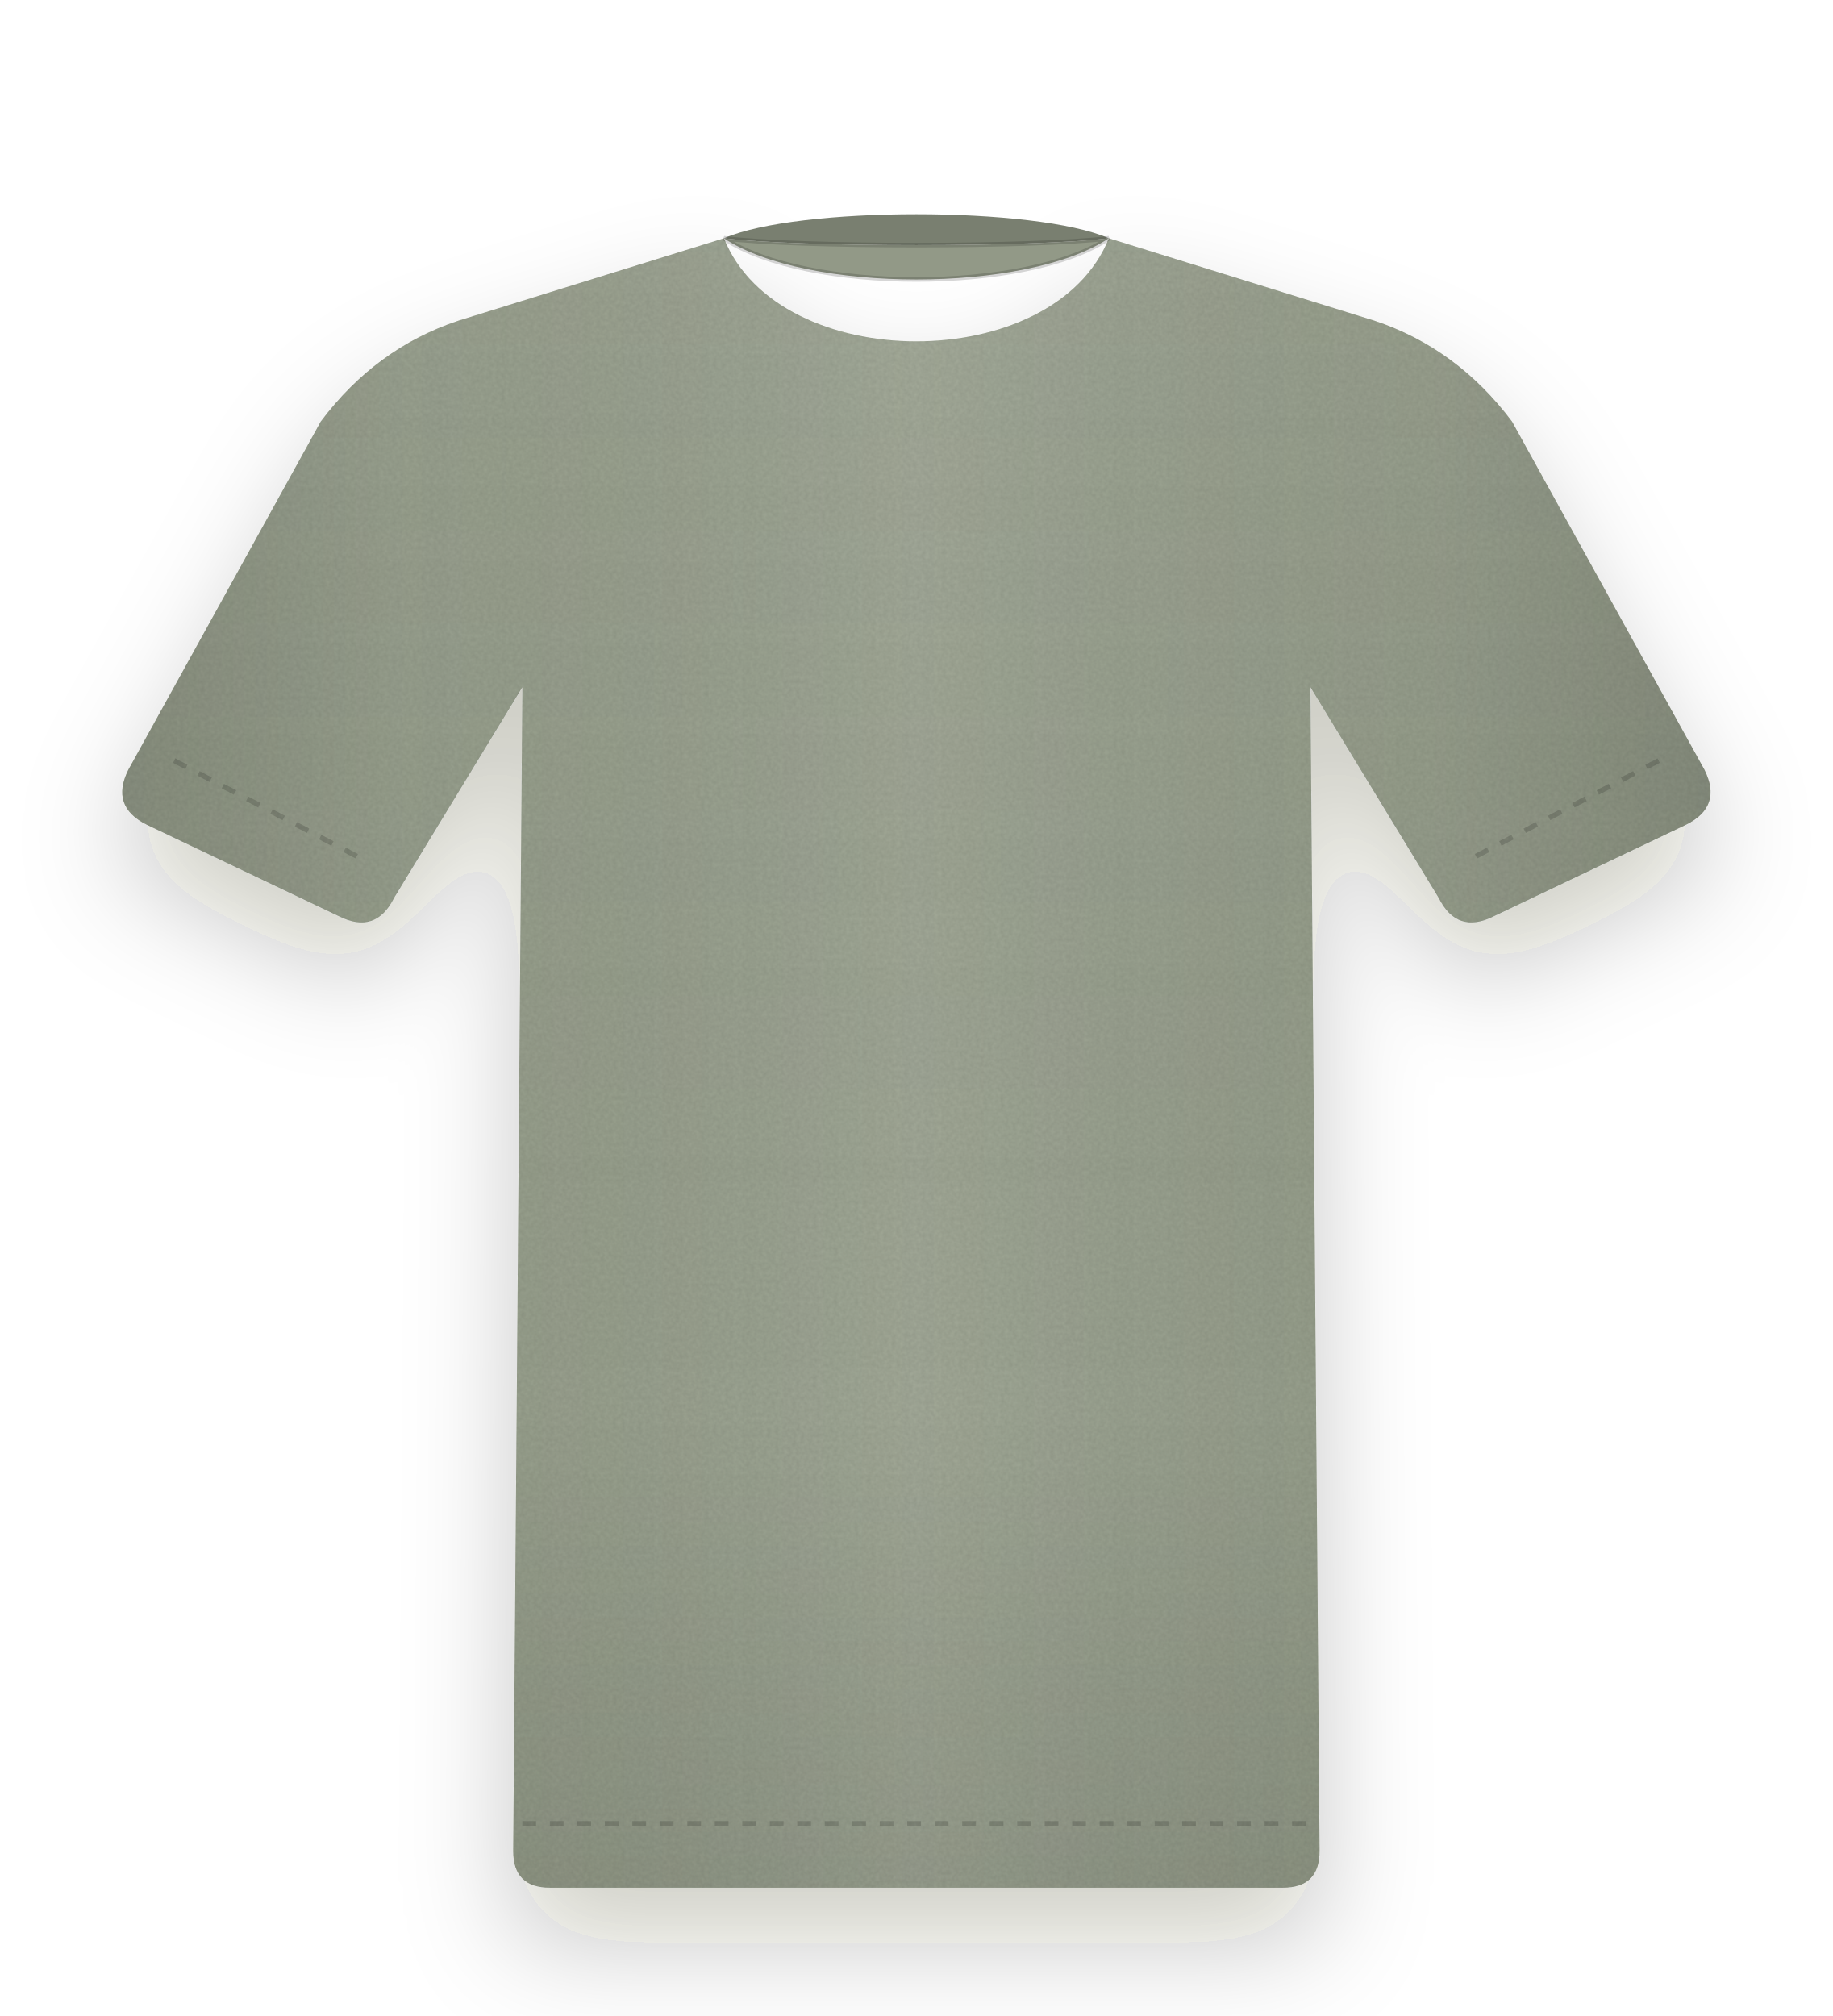
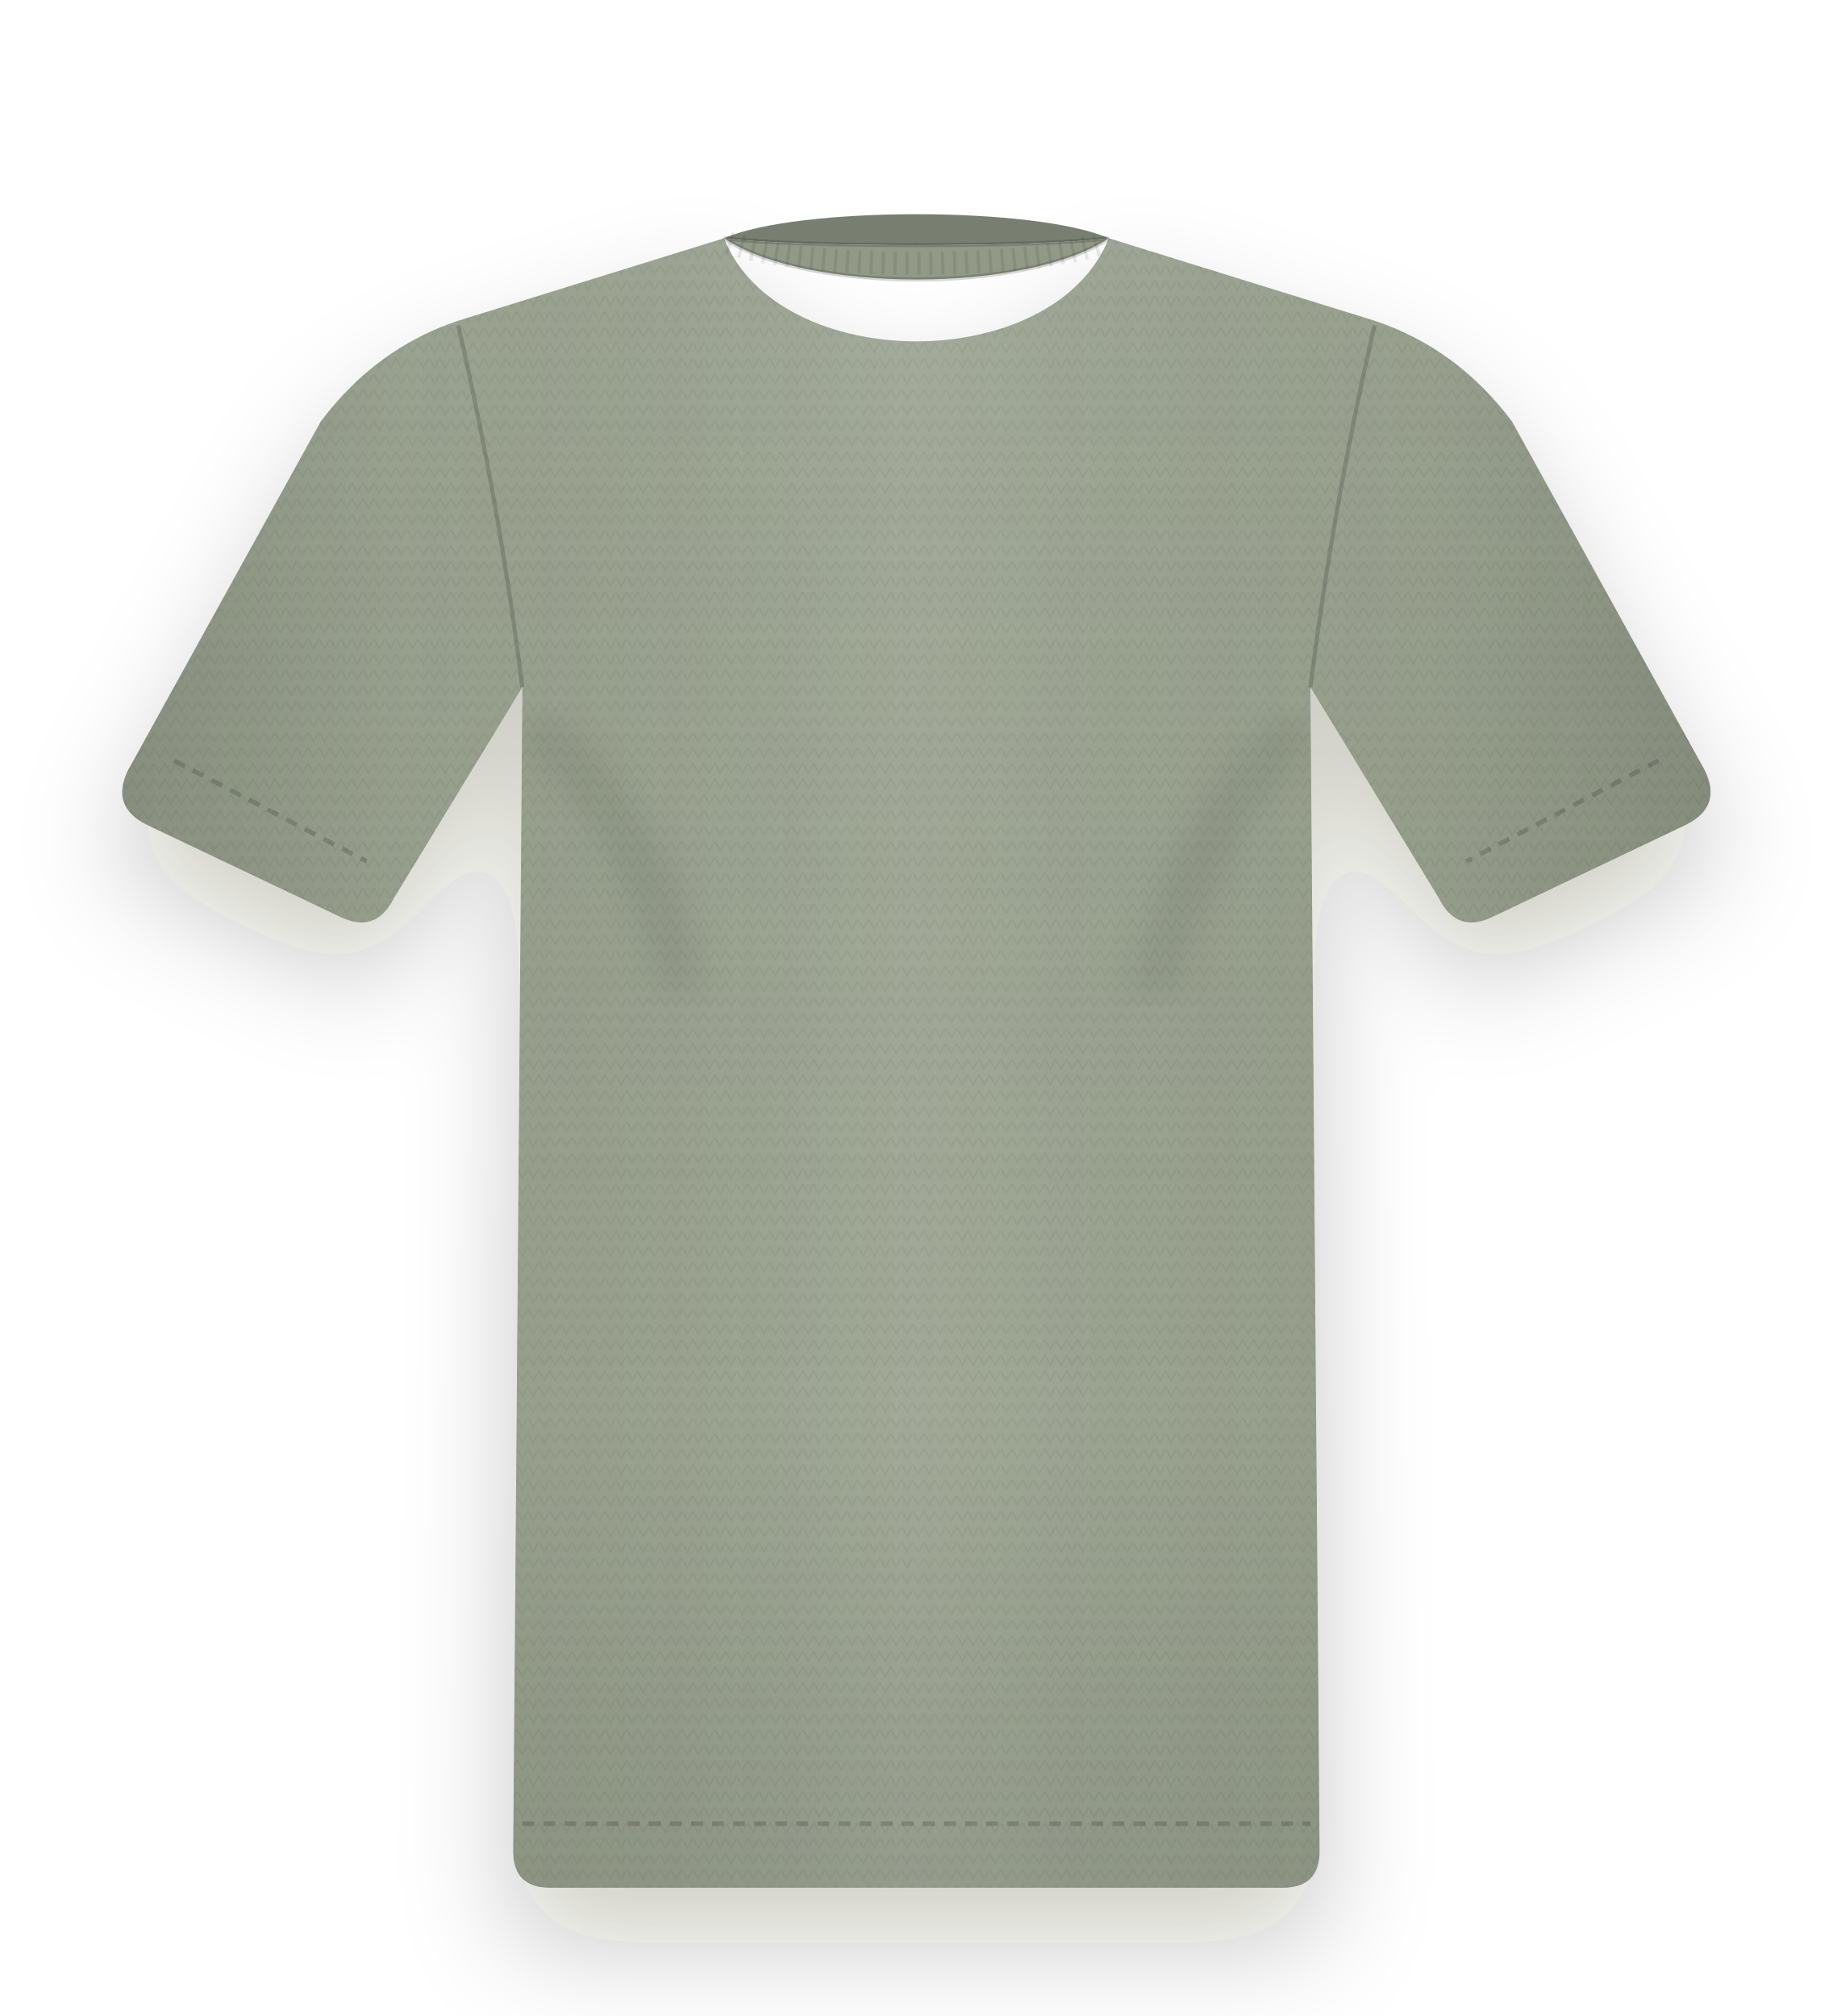
<svg xmlns="http://www.w3.org/2000/svg" viewBox="0 0 400 440" role="img">
  <defs>
    <linearGradient id="bl" x1="0" x2="1" y1="0" y2="0">
      <stop offset="0" stop-color="#000" stop-opacity=".16" />
      <stop offset=".22" stop-color="#000" stop-opacity=".02" />
      <stop offset=".5" stop-color="#fff" stop-opacity=".07" />
      <stop offset=".78" stop-color="#000" stop-opacity=".03" />
      <stop offset="1" stop-color="#000" stop-opacity=".18" />
    </linearGradient>
    <linearGradient id="bv" x1="0" x2="0" y1="0" y2="1">
      <stop offset="0" stop-color="#fff" stop-opacity=".06" />
      <stop offset=".7" stop-color="#000" stop-opacity="0" />
      <stop offset="1" stop-color="#000" stop-opacity=".1" />
    </linearGradient>
-     <filter id="bn" x="0" y="0" width="100%" height="100%">
-       <feTurbulence type="fractalNoise" baseFrequency="1.1" numOctaves="2" seed="3" />
-       <feColorMatrix values="0 0 0 0 0  0 0 0 0 0  0 0 0 0 0  0 0 0 .09 0" />
+     <pattern id="bk" width="2.4" height="3.4" patternUnits="userSpaceOnUse">
+       <path d="M0 0 L1.2 2.1 L2.4 0" fill="none" stroke="#000" stroke-width=".4" />
+     </pattern>
+     <filter id="bf" x="-10%" y="-10%" width="120%" height="120%">
+       <feGaussianBlur stdDeviation="4" />
    </filter>
    <filter id="bs" x="-20%" y="-20%" width="140%" height="140%">
      <feDropShadow dx="0" dy="12" stdDeviation="12" flood-color="#2a2014" flood-opacity=".22" />
    </filter>
    <clipPath id="bc">
      <path d="M158 52 C170 82 230 82 242 52 L300 70 Q318 76 330 92 L372 168 Q376 176 368 180 L326 200 Q318 204 314 196 L286 150 L288 404 Q288 412 280 412 L120 412 Q112 412 112 404 L114 150 L86 196 Q82 204 74 200 L32 180 Q24 176 28 168 L70 92 Q82 76 100 70 Z" />
    </clipPath>
  </defs>
  <g filter="url(#bs)">
    <path d="M158 52 C170 82 230 82 242 52 L300 70 Q318 76 330 92 L372 168 Q376 176 368 180 L326 200 Q318 204 314 196 L286 150 L288 404 Q288 412 280 412 L120 412 Q112 412 112 404 L114 150 L86 196 Q82 204 74 200 L32 180 Q24 176 28 168 L70 92 Q82 76 100 70 Z" fill="#9ba390" />
  </g>
  <g clip-path="url(#bc)">
    <rect width="400" height="440" fill="url(#bl)" />
    <rect width="400" height="440" fill="url(#bv)" />
-     <rect width="400" height="440" filter="url(#bn)" />
-     <g fill="none" stroke="rgba(0,0,0,.16)" stroke-width="1.1" stroke-dasharray="3 3">
+     <g filter="url(#bf)" fill="none" stroke-linecap="round">
+       <path d="M118 160 Q138 176 148 212" stroke="#000" stroke-opacity="0.08" stroke-width="9" />
+       <path d="M282 160 Q262 178 252 214" stroke="#000" stroke-opacity="0.08" stroke-width="9" />
+     </g>
+     <rect width="400" height="440" fill="url(#bk)" opacity="0.045" />
+     <g fill="none" stroke="rgba(0,0,0,.16)" stroke-width=".9">
+       <path d="M100 71 Q109 110 114 150" />
+       <path d="M300 71 Q291 110 286 150" />
+     </g>
+     <g fill="none" stroke="rgba(0,0,0,.16)" stroke-width="1" stroke-dasharray="2.6 2">
      <path d="M38 166 L80 188" />
      <path d="M362 166 L320 188" />
      <path d="M114 398 L286 398" />
    </g>
    <g fill="none" stroke="rgba(0,0,0,.16)" stroke-width="1.2" />
    <g style="mix-blend-mode:multiply" opacity=".92" />
  </g>
  <path d="M158 52 C174 54 226 54 242 52 C226 45 174 45 158 52 Z" fill="#797f70" />
  <path d="M158 52 C176 64 224 64 242 52 C226 54 174 54 158 52 Z" fill="#929987" />
-   <path d="M158 52 C176 64 224 64 242 52 C226 54 174 54 158 52 Z" fill="none" stroke="rgba(0,0,0,.16)" stroke-width="1" />
+   <path d="M159 53 C176 59 224 59 241 53" fill="none" stroke="rgba(0,0,0,.16)" stroke-width="5" stroke-dasharray=".7 1.9" opacity=".5" />
+   <path d="M158 52 C176 64 224 64 242 52 C226 54 174 54 158 52 Z" fill="none" stroke="rgba(0,0,0,.16)" stroke-width=".9" />
</svg>
